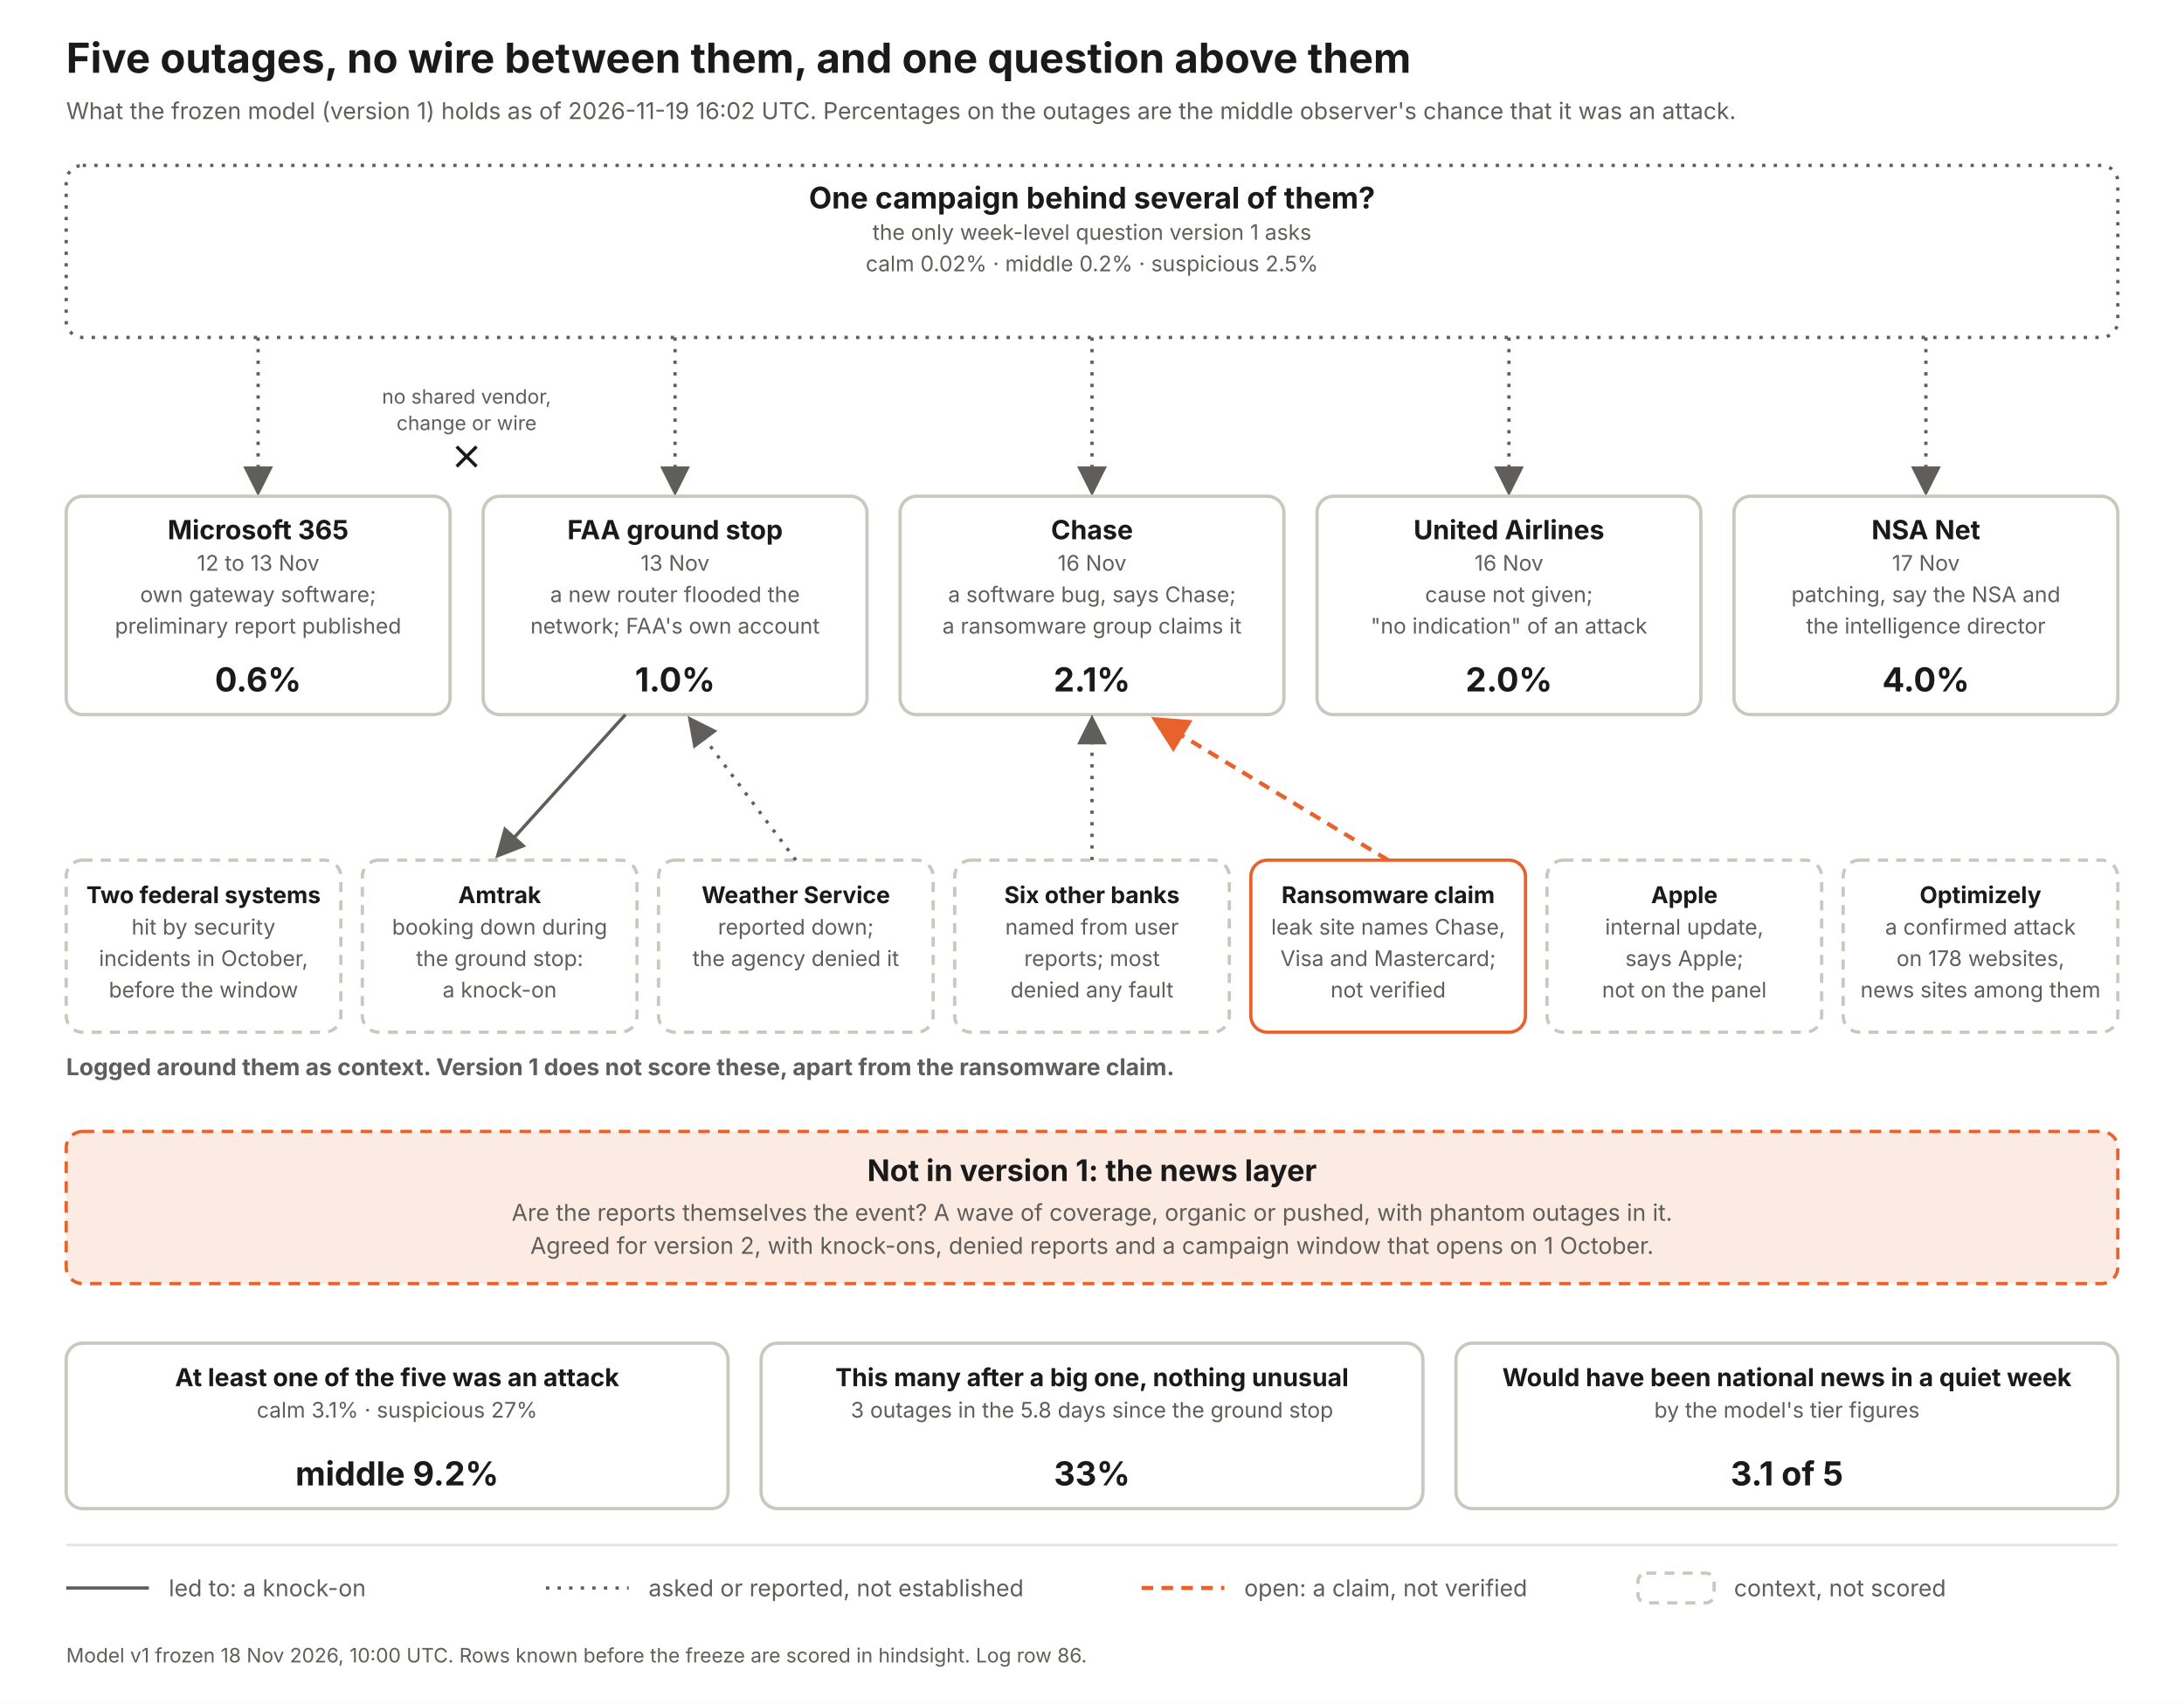
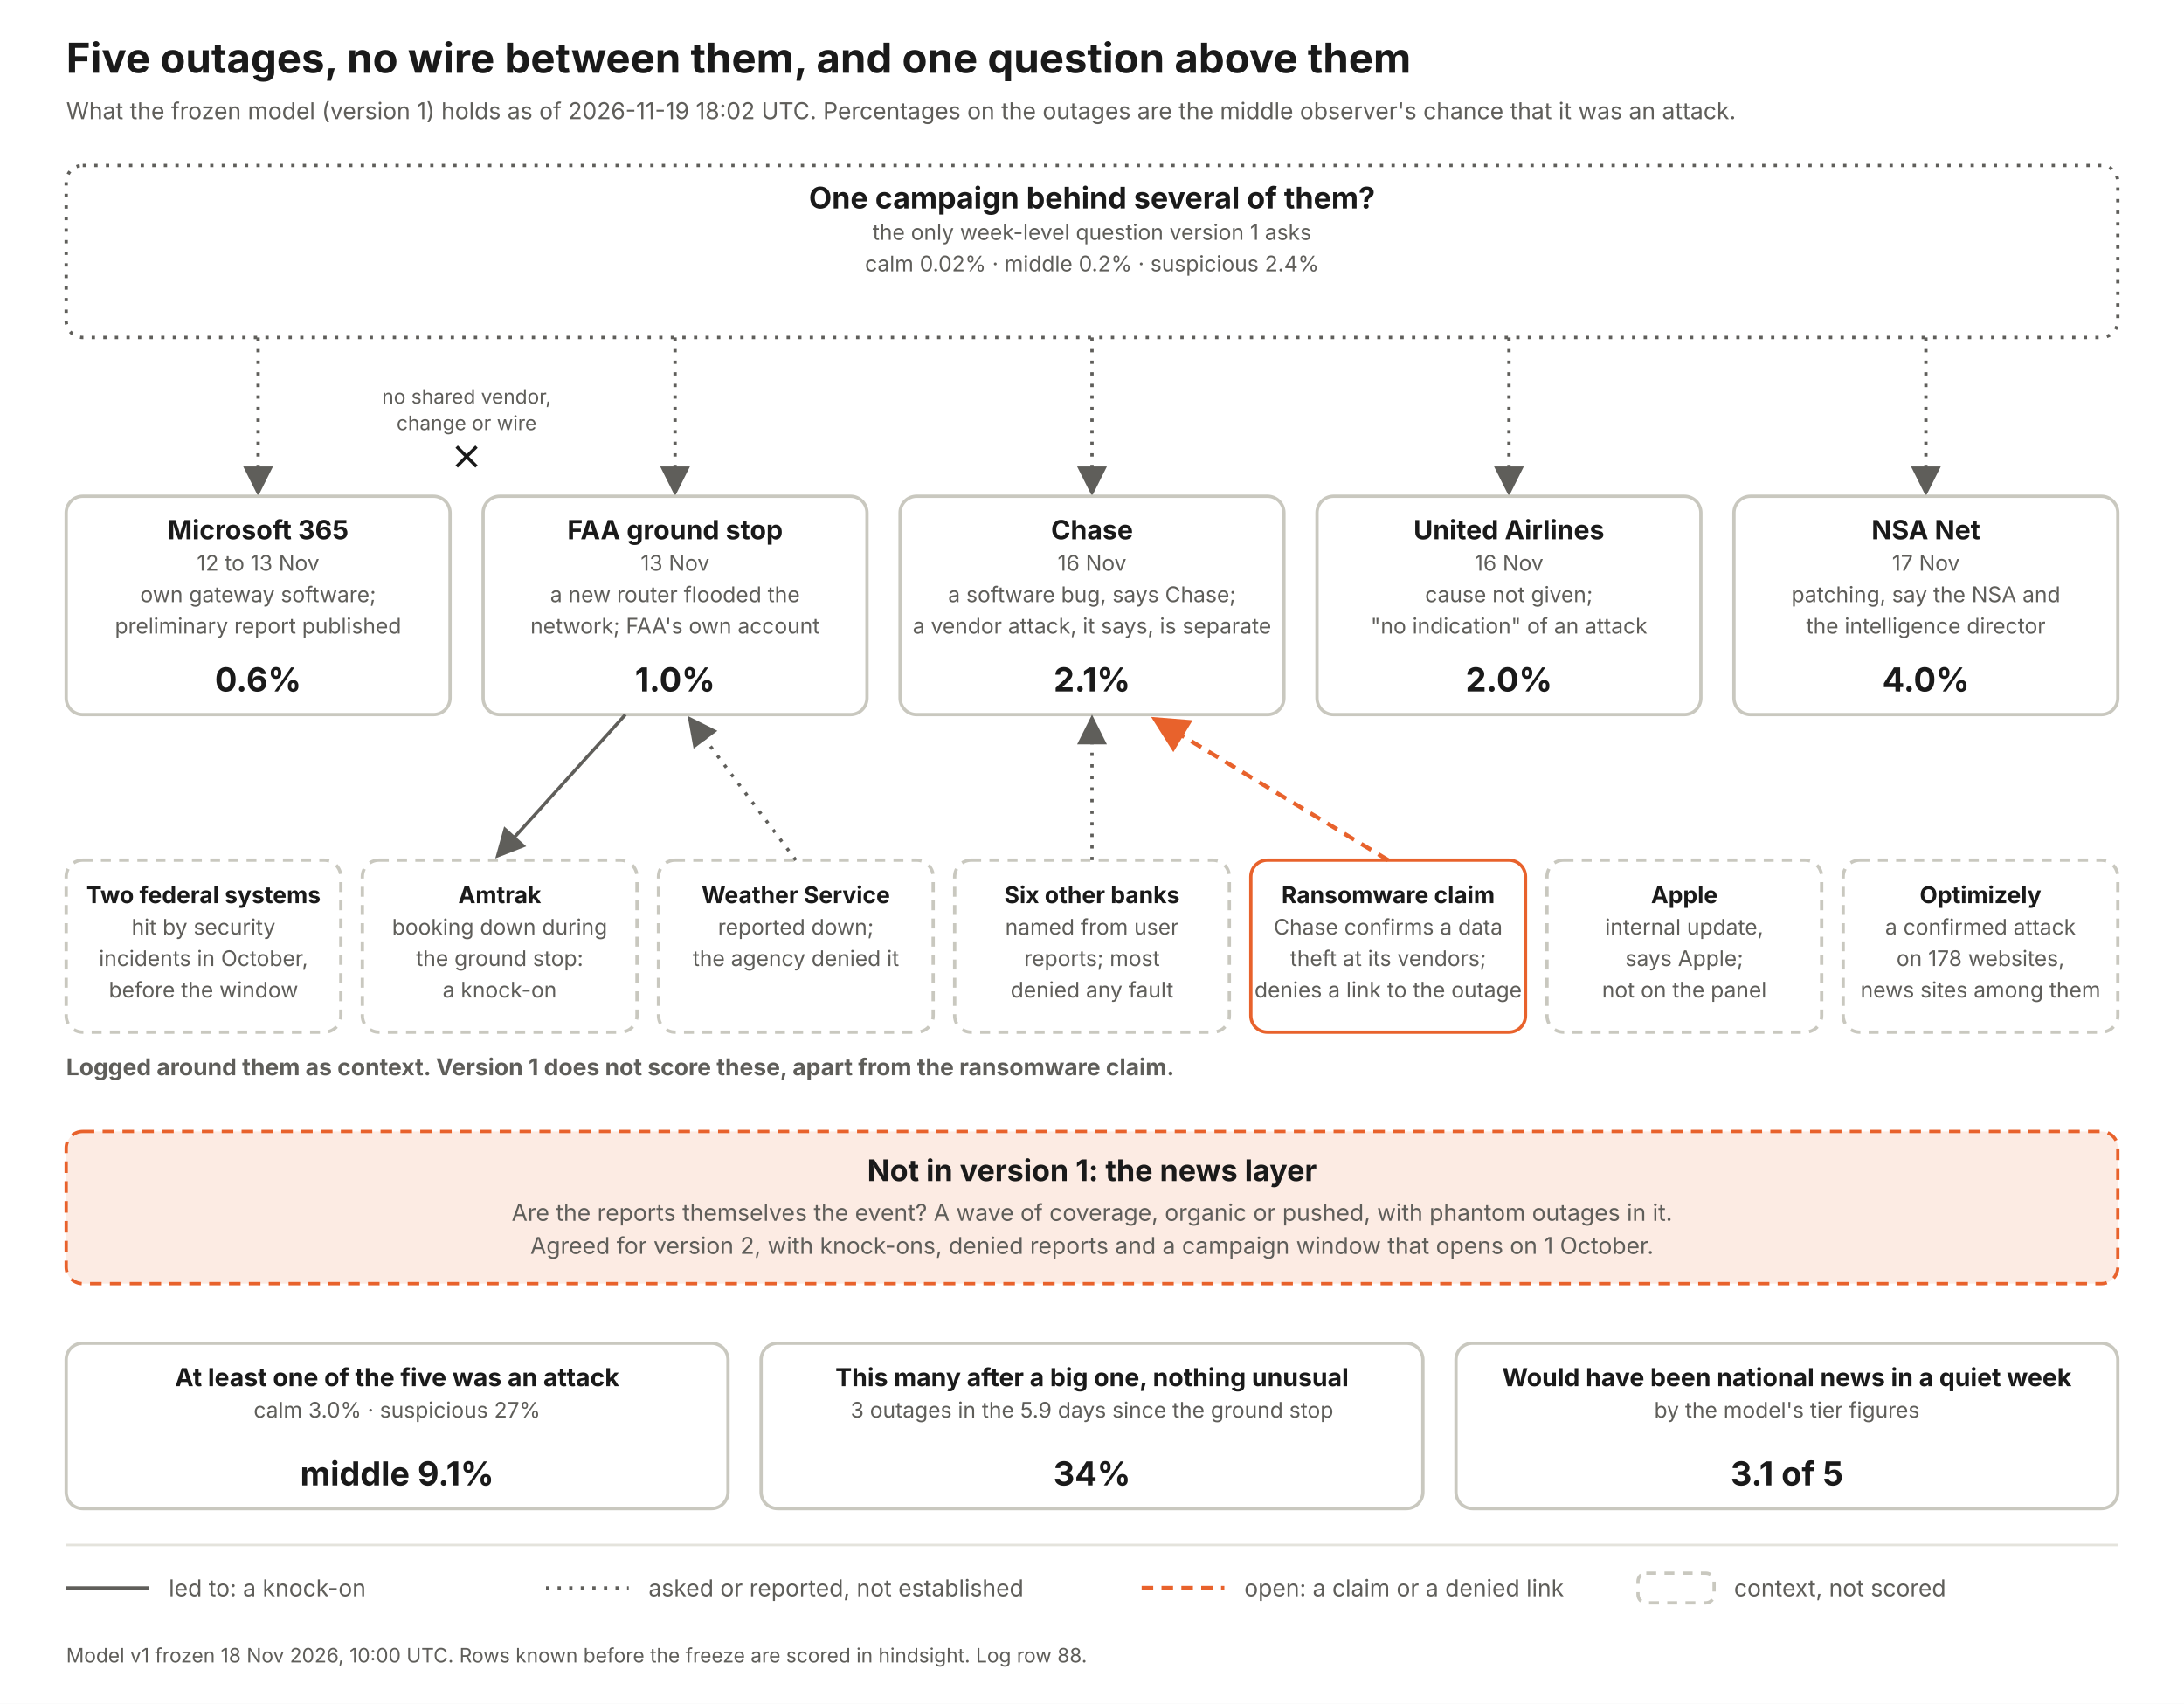
<svg xmlns="http://www.w3.org/2000/svg" width="1320" height="1030" viewBox="0 0 1320 1030" font-family="Inter, Helvetica Neue, Arial, sans-serif">
  <defs>
    <marker id="a" markerWidth="9" markerHeight="9" refX="7" refY="4.5" orient="auto">
      <path d="M0 0 L9 4.5 L0 9 z" fill="#5f5e5a" />
    </marker>
    <marker id="ao" markerWidth="9" markerHeight="9" refX="7" refY="4.5" orient="auto">
      <path d="M0 0 L9 4.5 L0 9 z" fill="#e8622c" />
    </marker>
  </defs>
  <rect width="1320" height="1030" fill="#fff" />
  <text x="40" y="44" font-size="25" font-weight="700" fill="#1a1a1a" text-anchor="start">Five outages, no wire between them, and one question above them</text>
-   <text x="40" y="72" font-size="14" font-weight="400" fill="#5f5e5a" text-anchor="start">What the frozen model (version 1) holds as of 2026-11-19 16:02 UTC. Percentages on the outages are the middle observer's chance that it was an attack.</text>
+   <text x="40" y="72" font-size="14" font-weight="400" fill="#5f5e5a" text-anchor="start">What the frozen model (version 1) holds as of 2026-11-19 18:02 UTC. Percentages on the outages are the middle observer's chance that it was an attack.</text>
  <rect x="40" y="100" width="1240" height="104" rx="10" fill="#fff" stroke="#5f5e5a" stroke-width="2" stroke-dasharray="2 5" />
  <text x="660.0" y="126" font-size="18" font-weight="700" fill="#1a1a1a" text-anchor="middle">One campaign behind several of them?</text>
  <text x="660.0" y="145" font-size="13" font-weight="400" fill="#5f5e5a" text-anchor="middle">the only week-level question version 1 asks</text>
-   <text x="660.0" y="164" font-size="13" font-weight="400" fill="#5f5e5a" text-anchor="middle">calm 0.02%   ·   middle 0.2%   ·   suspicious 2.5%</text>
+   <text x="660.0" y="164" font-size="13" font-weight="400" fill="#5f5e5a" text-anchor="middle">calm 0.02%   ·   middle 0.2%   ·   suspicious 2.4%</text>
  <line x1="156" y1="204" x2="156" y2="296" stroke="#5f5e5a" stroke-width="2" stroke-dasharray="2 5" marker-end="url(#a)" />
  <rect x="40" y="300" width="232" height="132" rx="10" fill="#fff" stroke="#c9c8bf" stroke-width="2" />
  <text x="156.0" y="326" font-size="16" font-weight="700" fill="#1a1a1a" text-anchor="middle">Microsoft 365</text>
  <text x="156.0" y="345" font-size="13" font-weight="400" fill="#5f5e5a" text-anchor="middle">12 to 13 Nov</text>
  <text x="156.0" y="364" font-size="13" font-weight="400" fill="#5f5e5a" text-anchor="middle">own gateway software;</text>
  <text x="156.0" y="383" font-size="13" font-weight="400" fill="#5f5e5a" text-anchor="middle">preliminary report published</text>
  <text x="156.0" y="418" font-size="20" font-weight="700" fill="#1a1a1a" text-anchor="middle">0.6%</text>
  <line x1="408" y1="204" x2="408" y2="296" stroke="#5f5e5a" stroke-width="2" stroke-dasharray="2 5" marker-end="url(#a)" />
  <rect x="292" y="300" width="232" height="132" rx="10" fill="#fff" stroke="#c9c8bf" stroke-width="2" />
  <text x="408.0" y="326" font-size="16" font-weight="700" fill="#1a1a1a" text-anchor="middle">FAA ground stop</text>
  <text x="408.0" y="345" font-size="13" font-weight="400" fill="#5f5e5a" text-anchor="middle">13 Nov</text>
  <text x="408.0" y="364" font-size="13" font-weight="400" fill="#5f5e5a" text-anchor="middle">a new router flooded the</text>
  <text x="408.0" y="383" font-size="13" font-weight="400" fill="#5f5e5a" text-anchor="middle">network; FAA's own account</text>
  <text x="408.0" y="418" font-size="20" font-weight="700" fill="#1a1a1a" text-anchor="middle">1.0%</text>
  <line x1="660" y1="204" x2="660" y2="296" stroke="#5f5e5a" stroke-width="2" stroke-dasharray="2 5" marker-end="url(#a)" />
  <rect x="544" y="300" width="232" height="132" rx="10" fill="#fff" stroke="#c9c8bf" stroke-width="2" />
  <text x="660.0" y="326" font-size="16" font-weight="700" fill="#1a1a1a" text-anchor="middle">Chase</text>
  <text x="660.0" y="345" font-size="13" font-weight="400" fill="#5f5e5a" text-anchor="middle">16 Nov</text>
  <text x="660.0" y="364" font-size="13" font-weight="400" fill="#5f5e5a" text-anchor="middle">a software bug, says Chase;</text>
-   <text x="660.0" y="383" font-size="13" font-weight="400" fill="#5f5e5a" text-anchor="middle">a ransomware group claims it</text>
+   <text x="660.0" y="383" font-size="13" font-weight="400" fill="#5f5e5a" text-anchor="middle">a vendor attack, it says, is separate</text>
  <text x="660.0" y="418" font-size="20" font-weight="700" fill="#1a1a1a" text-anchor="middle">2.1%</text>
  <line x1="912" y1="204" x2="912" y2="296" stroke="#5f5e5a" stroke-width="2" stroke-dasharray="2 5" marker-end="url(#a)" />
  <rect x="796" y="300" width="232" height="132" rx="10" fill="#fff" stroke="#c9c8bf" stroke-width="2" />
  <text x="912.0" y="326" font-size="16" font-weight="700" fill="#1a1a1a" text-anchor="middle">United Airlines</text>
  <text x="912.0" y="345" font-size="13" font-weight="400" fill="#5f5e5a" text-anchor="middle">16 Nov</text>
  <text x="912.0" y="364" font-size="13" font-weight="400" fill="#5f5e5a" text-anchor="middle">cause not given;</text>
  <text x="912.0" y="383" font-size="13" font-weight="400" fill="#5f5e5a" text-anchor="middle">"no indication" of an attack</text>
  <text x="912.0" y="418" font-size="20" font-weight="700" fill="#1a1a1a" text-anchor="middle">2.0%</text>
  <line x1="1164" y1="204" x2="1164" y2="296" stroke="#5f5e5a" stroke-width="2" stroke-dasharray="2 5" marker-end="url(#a)" />
  <rect x="1048" y="300" width="232" height="132" rx="10" fill="#fff" stroke="#c9c8bf" stroke-width="2" />
  <text x="1164.0" y="326" font-size="16" font-weight="700" fill="#1a1a1a" text-anchor="middle">NSA Net</text>
  <text x="1164.0" y="345" font-size="13" font-weight="400" fill="#5f5e5a" text-anchor="middle">17 Nov</text>
  <text x="1164.0" y="364" font-size="13" font-weight="400" fill="#5f5e5a" text-anchor="middle">patching, say the NSA and</text>
  <text x="1164.0" y="383" font-size="13" font-weight="400" fill="#5f5e5a" text-anchor="middle">the intelligence director</text>
  <text x="1164.0" y="418" font-size="20" font-weight="700" fill="#1a1a1a" text-anchor="middle">4.0%</text>
  <text x="282" y="244" font-size="12" font-weight="400" fill="#5f5e5a" text-anchor="middle">no shared vendor,</text>
  <text x="282" y="260" font-size="12" font-weight="400" fill="#5f5e5a" text-anchor="middle">change or wire</text>
  <path d="M276 270 l12 12 m0 -12 l-12 12" stroke="#1a1a1a" stroke-width="2" fill="none" />
  <text x="40" y="650" font-size="14" font-weight="700" fill="#5f5e5a" text-anchor="start">Logged around them as context. Version 1 does not score these, apart from the ransomware claim.</text>
  <rect x="40" y="520" width="166" height="104" rx="10" fill="#fff" stroke="#c9c8bf" stroke-width="2" stroke-dasharray="6 5" />
  <text x="123.0" y="546" font-size="14" font-weight="700" fill="#1a1a1a" text-anchor="middle">Two federal systems</text>
  <text x="123.0" y="565" font-size="13" font-weight="400" fill="#5f5e5a" text-anchor="middle">hit by security</text>
  <text x="123.0" y="584" font-size="13" font-weight="400" fill="#5f5e5a" text-anchor="middle">incidents in October,</text>
  <text x="123.0" y="603" font-size="13" font-weight="400" fill="#5f5e5a" text-anchor="middle">before the window</text>
  <rect x="219" y="520" width="166" height="104" rx="10" fill="#fff" stroke="#c9c8bf" stroke-width="2" stroke-dasharray="6 5" />
  <text x="302.0" y="546" font-size="14" font-weight="700" fill="#1a1a1a" text-anchor="middle">Amtrak</text>
  <text x="302.0" y="565" font-size="13" font-weight="400" fill="#5f5e5a" text-anchor="middle">booking down during</text>
  <text x="302.0" y="584" font-size="13" font-weight="400" fill="#5f5e5a" text-anchor="middle">the ground stop:</text>
  <text x="302.0" y="603" font-size="13" font-weight="400" fill="#5f5e5a" text-anchor="middle">a knock-on</text>
  <line x1="378" y1="432" x2="302" y2="516" stroke="#5f5e5a" stroke-width="2" marker-end="url(#a)" />
  <rect x="398" y="520" width="166" height="104" rx="10" fill="#fff" stroke="#c9c8bf" stroke-width="2" stroke-dasharray="6 5" />
  <text x="481.0" y="546" font-size="14" font-weight="700" fill="#1a1a1a" text-anchor="middle">Weather Service</text>
  <text x="481.0" y="565" font-size="13" font-weight="400" fill="#5f5e5a" text-anchor="middle">reported down;</text>
  <text x="481.0" y="584" font-size="13" font-weight="400" fill="#5f5e5a" text-anchor="middle">the agency denied it</text>
  <line x1="481" y1="520" x2="418" y2="436" stroke="#5f5e5a" stroke-width="2" stroke-dasharray="2 5" marker-end="url(#a)" />
  <rect x="577" y="520" width="166" height="104" rx="10" fill="#fff" stroke="#c9c8bf" stroke-width="2" stroke-dasharray="6 5" />
  <text x="660.0" y="546" font-size="14" font-weight="700" fill="#1a1a1a" text-anchor="middle">Six other banks</text>
  <text x="660.0" y="565" font-size="13" font-weight="400" fill="#5f5e5a" text-anchor="middle">named from user</text>
  <text x="660.0" y="584" font-size="13" font-weight="400" fill="#5f5e5a" text-anchor="middle">reports; most</text>
  <text x="660.0" y="603" font-size="13" font-weight="400" fill="#5f5e5a" text-anchor="middle">denied any fault</text>
  <line x1="660" y1="520" x2="660" y2="436" stroke="#5f5e5a" stroke-width="2" stroke-dasharray="2 5" marker-end="url(#a)" />
  <rect x="756" y="520" width="166" height="104" rx="10" fill="#fff" stroke="#e8622c" stroke-width="2" />
  <text x="839.0" y="546" font-size="14" font-weight="700" fill="#1a1a1a" text-anchor="middle">Ransomware claim</text>
-   <text x="839.0" y="565" font-size="13" font-weight="400" fill="#5f5e5a" text-anchor="middle">leak site names Chase,</text>
-   <text x="839.0" y="584" font-size="13" font-weight="400" fill="#5f5e5a" text-anchor="middle">Visa and Mastercard;</text>
-   <text x="839.0" y="603" font-size="13" font-weight="400" fill="#5f5e5a" text-anchor="middle">not verified</text>
+   <text x="839.0" y="565" font-size="13" font-weight="400" fill="#5f5e5a" text-anchor="middle">Chase confirms a data</text>
+   <text x="839.0" y="584" font-size="13" font-weight="400" fill="#5f5e5a" text-anchor="middle">theft at its vendors;</text>
+   <text x="839.0" y="603" font-size="13" font-weight="400" fill="#5f5e5a" text-anchor="middle">denies a link to the outage</text>
  <line x1="839" y1="520" x2="700" y2="436" stroke="#e8622c" stroke-width="2.5" stroke-dasharray="7 5" marker-end="url(#ao)" />
  <rect x="935" y="520" width="166" height="104" rx="10" fill="#fff" stroke="#c9c8bf" stroke-width="2" stroke-dasharray="6 5" />
  <text x="1018.0" y="546" font-size="14" font-weight="700" fill="#1a1a1a" text-anchor="middle">Apple</text>
  <text x="1018.0" y="565" font-size="13" font-weight="400" fill="#5f5e5a" text-anchor="middle">internal update,</text>
  <text x="1018.0" y="584" font-size="13" font-weight="400" fill="#5f5e5a" text-anchor="middle">says Apple;</text>
  <text x="1018.0" y="603" font-size="13" font-weight="400" fill="#5f5e5a" text-anchor="middle">not on the panel</text>
  <rect x="1114" y="520" width="166" height="104" rx="10" fill="#fff" stroke="#c9c8bf" stroke-width="2" stroke-dasharray="6 5" />
  <text x="1197.0" y="546" font-size="14" font-weight="700" fill="#1a1a1a" text-anchor="middle">Optimizely</text>
  <text x="1197.0" y="565" font-size="13" font-weight="400" fill="#5f5e5a" text-anchor="middle">a confirmed attack</text>
  <text x="1197.0" y="584" font-size="13" font-weight="400" fill="#5f5e5a" text-anchor="middle">on 178 websites,</text>
  <text x="1197.0" y="603" font-size="13" font-weight="400" fill="#5f5e5a" text-anchor="middle">news sites among them</text>
  <rect x="40" y="684" width="1240" height="92" rx="10" fill="#fcebe3" stroke="#e8622c" stroke-width="2" stroke-dasharray="7 5" />
  <text x="660" y="714" font-size="18" font-weight="700" fill="#1a1a1a" text-anchor="middle">Not in version 1: the news layer</text>
  <text x="660" y="738" font-size="14" font-weight="400" fill="#5f5e5a" text-anchor="middle">Are the reports themselves the event? A wave of coverage, organic or pushed, with phantom outages in it.</text>
  <text x="660" y="758" font-size="14" font-weight="400" fill="#5f5e5a" text-anchor="middle">Agreed for version 2, with knock-ons, denied reports and a campaign window that opens on 1 October.</text>
  <rect x="40" y="812" width="400" height="100" rx="10" fill="#fff" stroke="#c9c8bf" stroke-width="2" />
  <text x="240.0" y="838" font-size="15" font-weight="700" fill="#1a1a1a" text-anchor="middle">At least one of the five was an attack</text>
-   <text x="240.0" y="857" font-size="13" font-weight="400" fill="#5f5e5a" text-anchor="middle">calm 3.1%  ·  suspicious 27%</text>
-   <text x="240.0" y="898" font-size="20" font-weight="700" fill="#1a1a1a" text-anchor="middle">middle 9.2%</text>
+   <text x="240.0" y="857" font-size="13" font-weight="400" fill="#5f5e5a" text-anchor="middle">calm 3.0%  ·  suspicious 27%</text>
+   <text x="240.0" y="898" font-size="20" font-weight="700" fill="#1a1a1a" text-anchor="middle">middle 9.1%</text>
  <rect x="460" y="812" width="400" height="100" rx="10" fill="#fff" stroke="#c9c8bf" stroke-width="2" />
  <text x="660.0" y="838" font-size="15" font-weight="700" fill="#1a1a1a" text-anchor="middle">This many after a big one, nothing unusual</text>
-   <text x="660.0" y="857" font-size="13" font-weight="400" fill="#5f5e5a" text-anchor="middle">3 outages in the 5.8 days since the ground stop</text>
-   <text x="660.0" y="898" font-size="20" font-weight="700" fill="#1a1a1a" text-anchor="middle">33%</text>
+   <text x="660.0" y="857" font-size="13" font-weight="400" fill="#5f5e5a" text-anchor="middle">3 outages in the 5.9 days since the ground stop</text>
+   <text x="660.0" y="898" font-size="20" font-weight="700" fill="#1a1a1a" text-anchor="middle">34%</text>
  <rect x="880" y="812" width="400" height="100" rx="10" fill="#fff" stroke="#c9c8bf" stroke-width="2" />
  <text x="1080.0" y="838" font-size="15" font-weight="700" fill="#1a1a1a" text-anchor="middle">Would have been national news in a quiet week</text>
  <text x="1080.0" y="857" font-size="13" font-weight="400" fill="#5f5e5a" text-anchor="middle">by the model's tier figures</text>
  <text x="1080.0" y="898" font-size="20" font-weight="700" fill="#1a1a1a" text-anchor="middle">3.1 of 5</text>
  <line x1="40" y1="934" x2="1280" y2="934" stroke="#e4e3dc" stroke-width="1.5" />
  <line x1="40" y1="960" x2="90" y2="960" stroke="#5f5e5a" stroke-width="2" />
  <text x="102" y="965" font-size="14" font-weight="400" fill="#5f5e5a" text-anchor="start">led to: a knock-on</text>
  <line x1="330" y1="960" x2="380" y2="960" stroke="#5f5e5a" stroke-width="2" stroke-dasharray="2 5" />
  <text x="392" y="965" font-size="14" font-weight="400" fill="#5f5e5a" text-anchor="start">asked or reported, not established</text>
  <line x1="690" y1="960" x2="740" y2="960" stroke="#e8622c" stroke-width="2.5" stroke-dasharray="7 5" />
-   <text x="752" y="965" font-size="14" font-weight="400" fill="#5f5e5a" text-anchor="start">open: a claim, not verified</text>
+   <text x="752" y="965" font-size="14" font-weight="400" fill="#5f5e5a" text-anchor="start">open: a claim or a denied link</text>
  <rect x="990" y="951" width="46" height="18" rx="5" fill="#fff" stroke="#c9c8bf" stroke-width="2" stroke-dasharray="6 5" />
  <text x="1048" y="965" font-size="14" font-weight="400" fill="#5f5e5a" text-anchor="start">context, not scored</text>
-   <text x="40" y="1005" font-size="12" font-weight="400" fill="#5f5e5a" text-anchor="start">Model v1 frozen 18 Nov 2026, 10:00 UTC. Rows known before the freeze are scored in hindsight. Log row 86.</text>
+   <text x="40" y="1005" font-size="12" font-weight="400" fill="#5f5e5a" text-anchor="start">Model v1 frozen 18 Nov 2026, 10:00 UTC. Rows known before the freeze are scored in hindsight. Log row 88.</text>
</svg>
